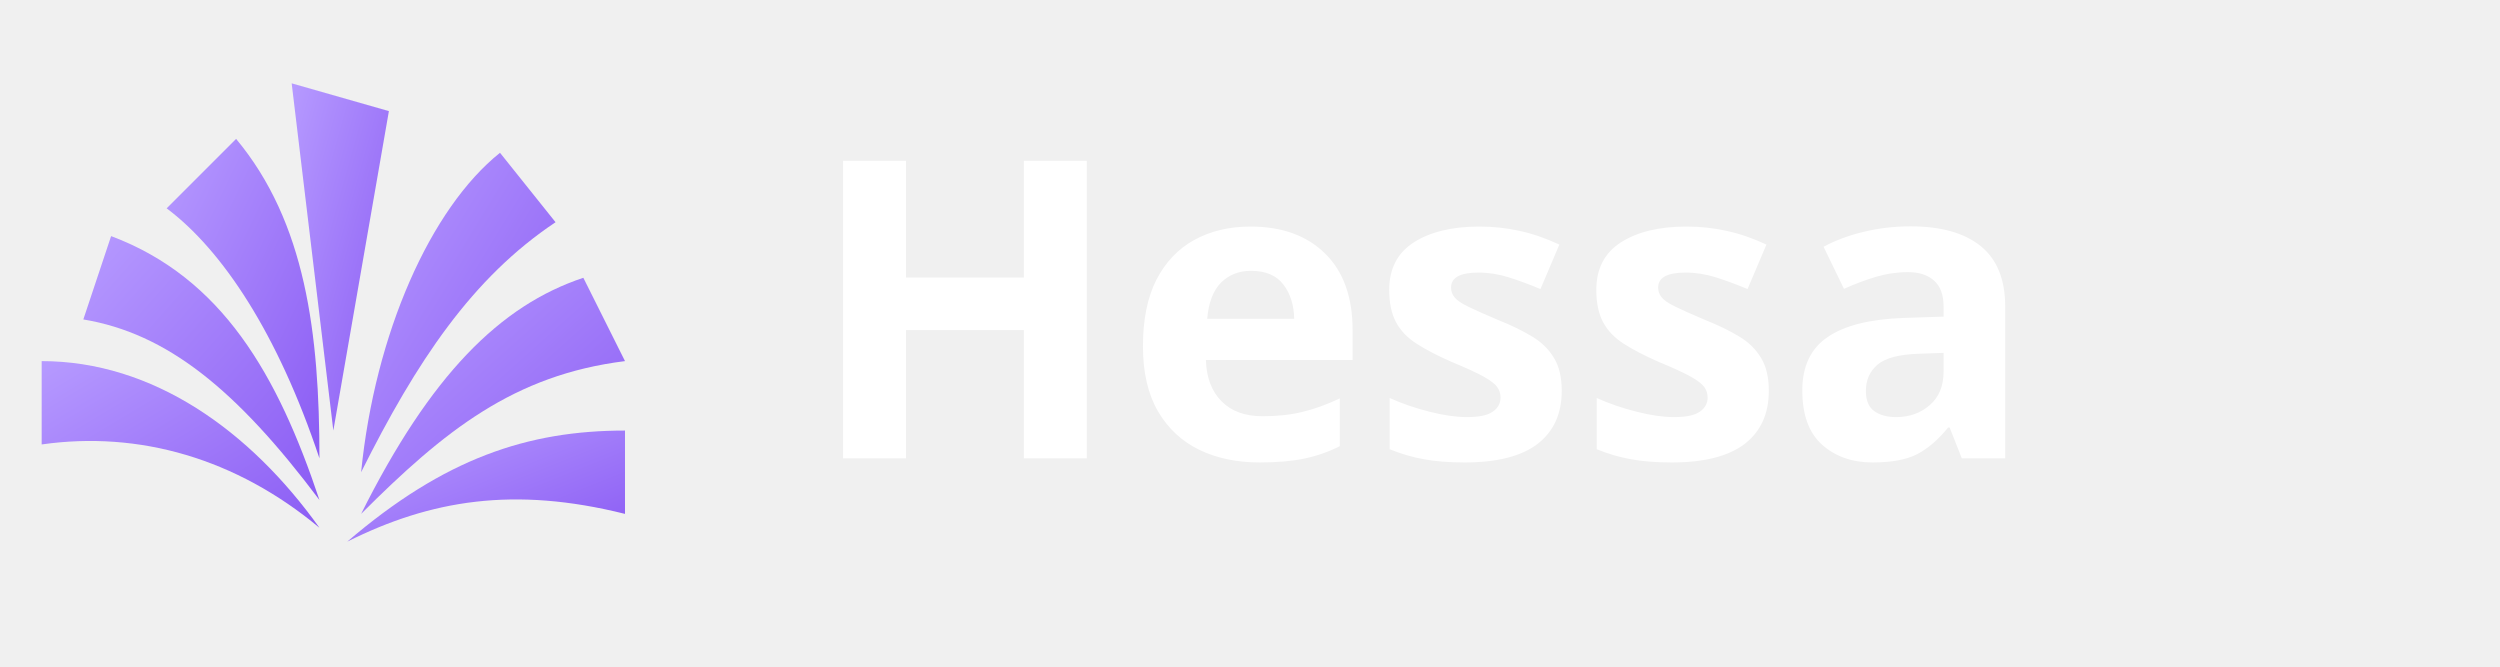
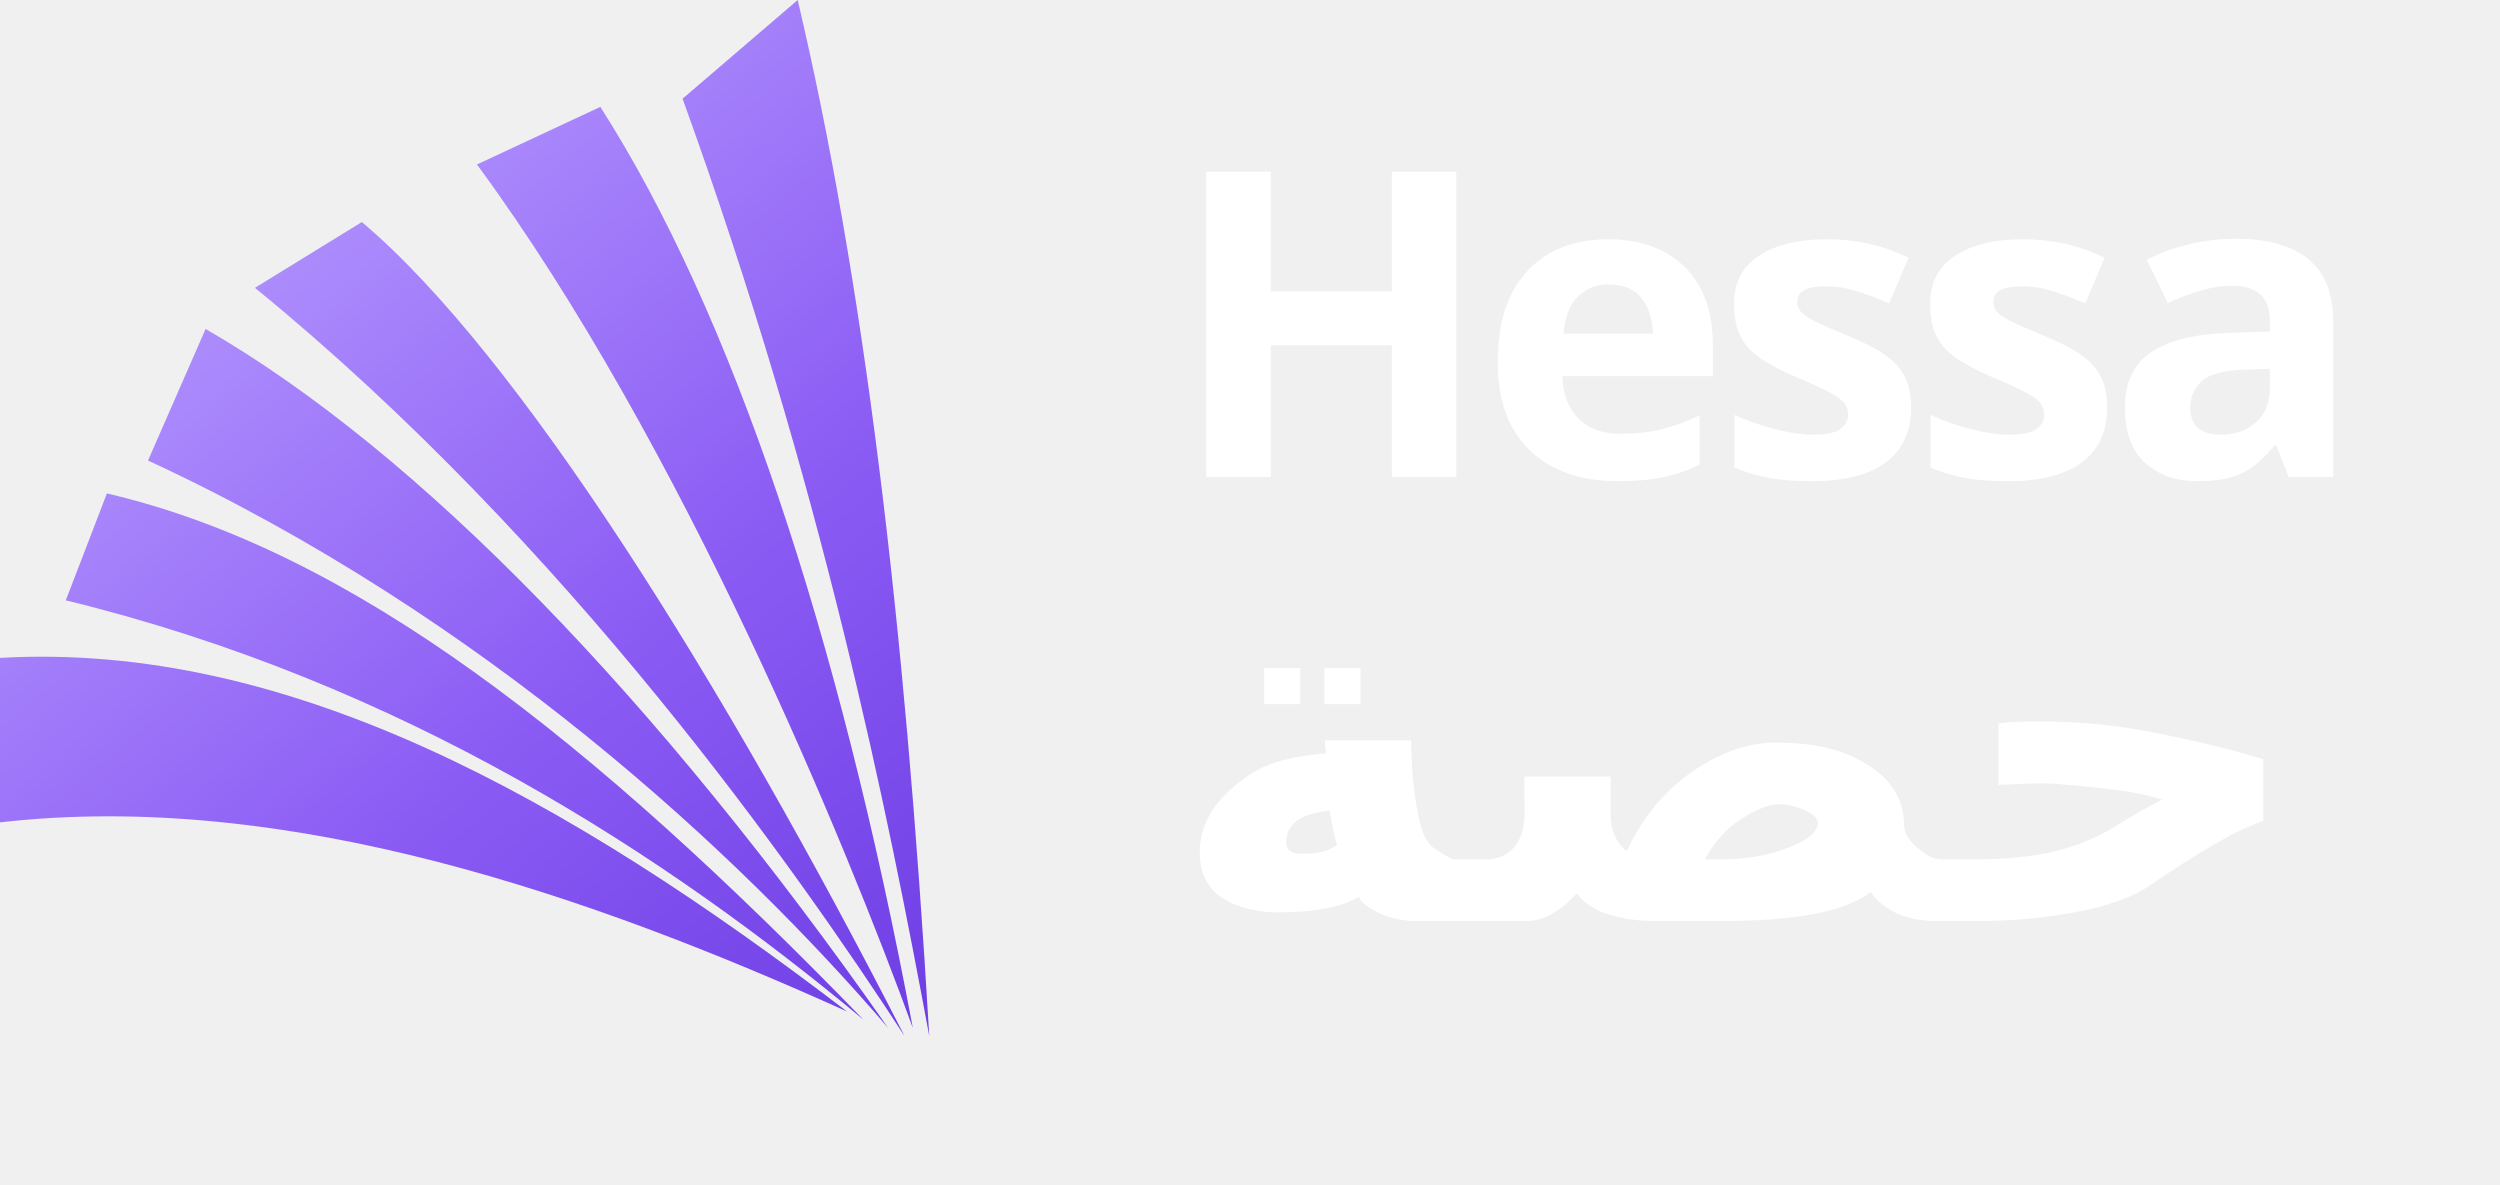
- <svg xmlns="http://www.w3.org/2000/svg" viewBox="0 0 180 48" role="img" aria-label="Hessa">
+ <svg xmlns="http://www.w3.org/2000/svg" viewBox="0 0 304 144" direction="ltr" role="img" aria-label="Hessa">
  <defs>
-     <linearGradient id="book" x2="1" y2="1">
+     <linearGradient id="pages" x1="20" y1="20" x2="108" y2="126" gradientUnits="userSpaceOnUse">
      <stop stop-color="#B69AFF" />
-       <stop offset="1" stop-color="#8B5CF4" />
+       <stop offset=".58" stop-color="#8B5CF4" />
+       <stop offset="1" stop-color="#6F3FE5" />
    </linearGradient>
  </defs>
-   <g fill="url(#book)">
-     <path d="M23 38C17 33 10 31 3 32v-6c8 0 15 5 20 12Z" />
-     <path d="M23 36C17 28 12 24 6 23l2-6c8 3 12 10 15 19Z" />
-     <path d="M23 33C20 24 16 18 12 15l5-5c5 6 6 14 6 23Z" />
-     <path d="M24 31 21 6l7 2-4 23Z" />
-     <path d="M26 34c1-10 5-19 10-23l4 5c-6 4-10 10-14 18Z" />
-     <path d="M26 37c5-10 10-15 16-17l3 6c-8 1-13 5-19 11Z" />
-     <path d="M25 39c7-6 13-8 20-8v6c-8-2-14-1-20 2Z" />
+   <g fill="url(#pages)">
+     <path d="M0 80v20c35-4 72 9 103 23C69 97 35 78 0 80Z" />
+     <path d="m13 60-5 13c41 10 73 31 97 51C72 90 43 67 13 60Z" />
+     <path d="m25 40-7 16c41 19 72 48 90 69C80 85 51 55 25 40Z" />
+     <path d="m44 27-13 8c38 31 66 71 79 91C88 83 63 43 44 27Z" />
+     <path d="m73 13-15 7c25 34 45 83 53 105C102 77 89 38 73 13Z" />
+     <path d="m97 0-14 12c17 47 25 87 30 114C110 75 105 34 97 0Z" />
  </g>
-   <text x="58" y="33" fill="#ffffff" font-family="sans-serif" font-size="30" font-weight="700">Hessa</text>
+   <text x="142" y="58" fill="#ffffff" font-family="sans-serif" font-size="52" font-weight="700" letter-spacing="-2" textLength="152" lengthAdjust="spacingAndGlyphs">Hessa</text>
+   <text x="142" y="112" fill="#ffffff" font-family="IBM Plex Sans Arabic,sans-serif" font-size="60" font-weight="600" direction="rtl" text-anchor="end" textLength="116" lengthAdjust="spacingAndGlyphs">حصة</text>
</svg>
